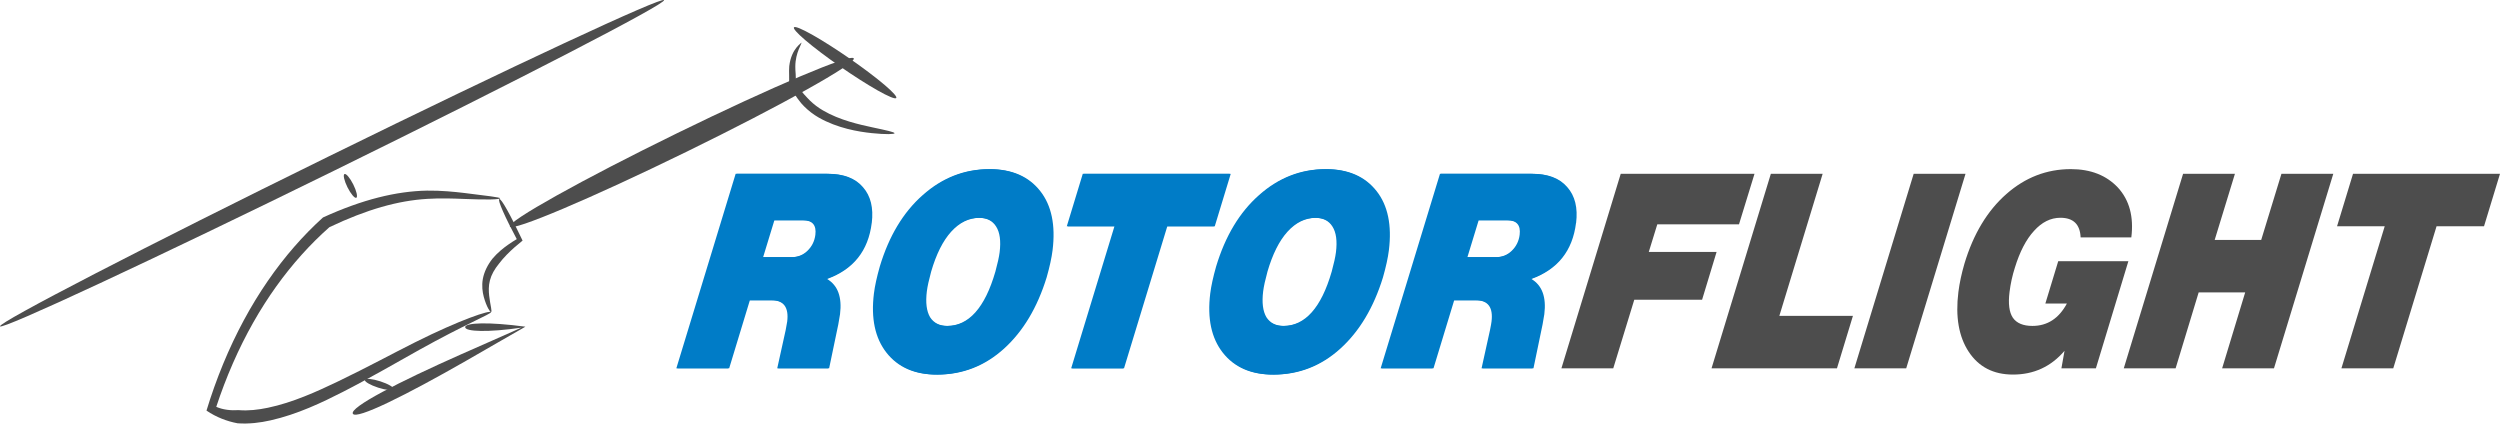
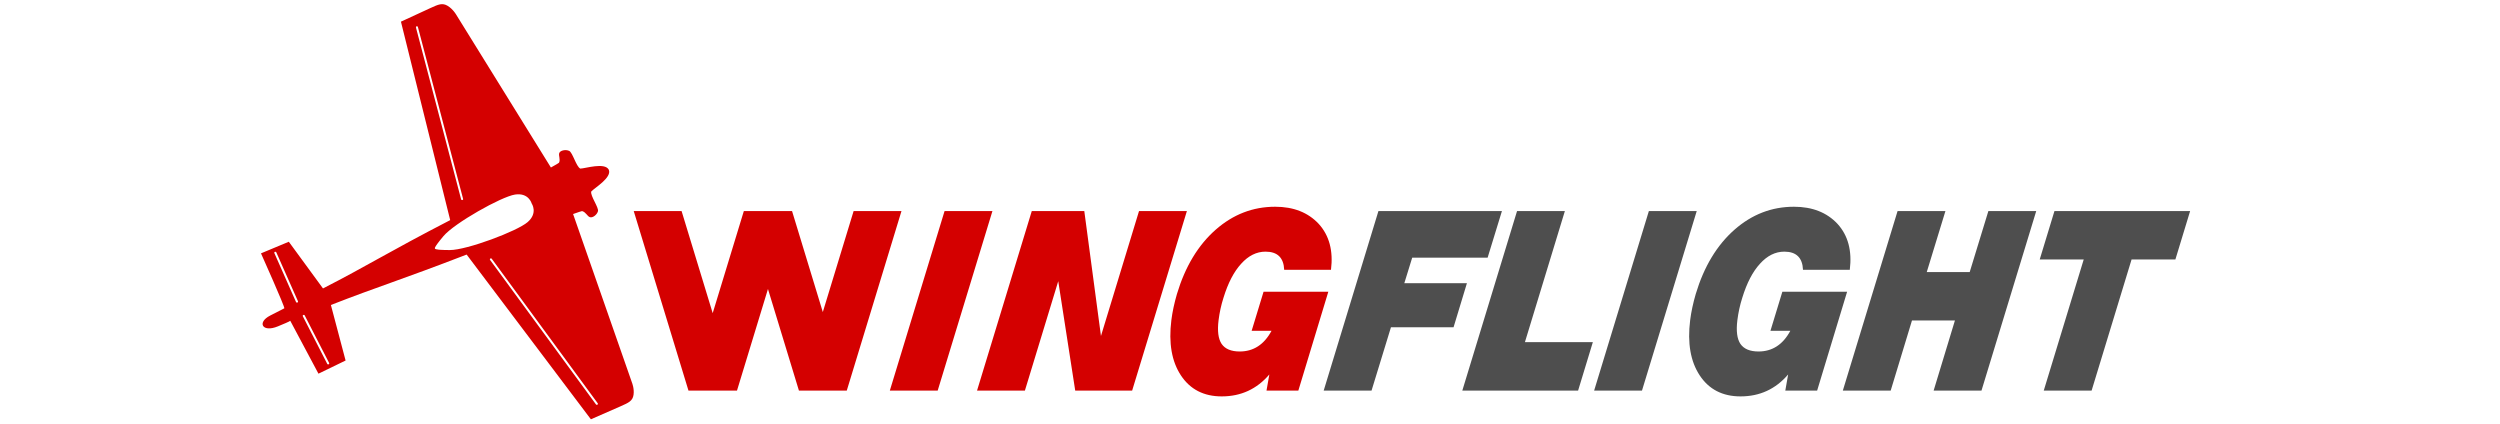
<svg xmlns="http://www.w3.org/2000/svg" id="svg1541" version="1.1" viewBox="0 0 61.051 10.343" height="10.343mm" width="61.051mm">
  <defs id="defs1535" />
-   <g transform="translate(-37.13612,-149.3998)" id="layer1">
-     <g id="g1344" style="display:inline" transform="translate(-10.22615,-32.11308)">
-       <g id="g850" transform="translate(2.449846,17.63889)">
-         <path d="m 87.758,168.119 -0.379,1.234 h -1.995 l -0.208,0.674 h 1.656 l -0.354,1.167 h -1.656 l -0.513,1.674 h -1.266 l 1.448,-4.749 z" style="font-style:italic;font-variant:normal;font-weight:900;font-stretch:normal;font-size:6.14px;line-height:1.25;font-family:'Helvetica Now Text';-inkscape-font-specification:'Helvetica Now Text Heavy Italic';letter-spacing:0px;word-spacing:0px;fill:#4d4d4d;fill-opacity:1;stroke:none;stroke-width:0.228" id="path564" />
-         <path d="m 89.422,168.119 -1.057,3.468 h 1.797 l -0.39,1.281 h -3.063 l 1.448,-4.749 z" style="font-style:italic;font-variant:normal;font-weight:900;font-stretch:normal;font-size:6.14px;line-height:1.25;font-family:'Helvetica Now Text';-inkscape-font-specification:'Helvetica Now Text Heavy Italic';letter-spacing:0px;word-spacing:0px;fill:#4d4d4d;fill-opacity:1;stroke:none;stroke-width:0.228" id="path566" />
-         <path d="m 91.463,172.868 h -1.266 l 1.448,-4.749 h 1.266 z" style="font-style:italic;font-variant:normal;font-weight:900;font-stretch:normal;font-size:6.14px;line-height:1.25;font-family:'Helvetica Now Text';-inkscape-font-specification:'Helvetica Now Text Heavy Italic';letter-spacing:0px;word-spacing:0px;fill:#4d4d4d;fill-opacity:1;stroke:none;stroke-width:0.228" id="path568" />
-         <path d="m 95.175,170.253 h 1.713 l -0.793,2.615 h -0.842 l 0.076,-0.427 q -0.496,0.58 -1.259,0.58 -0.712,0 -1.079,-0.554 -0.367,-0.554 -0.254,-1.461 0.041,-0.327 0.148,-0.694 0.327,-1.087 1.025,-1.701 0.691,-0.607 1.573,-0.607 0.729,0 1.153,0.454 0.418,0.46 0.324,1.214 h -1.238 q -0.02,-0.48 -0.494,-0.48 -0.356,0 -0.644,0.32 -0.288,0.313 -0.468,0.9 -0.092,0.287 -0.13,0.594 -0.053,0.427 0.081,0.627 0.139,0.2 0.478,0.2 0.548,0 0.842,-0.547 h -0.526 z" style="font-style:italic;font-variant:normal;font-weight:900;font-stretch:normal;font-size:6.14px;line-height:1.25;font-family:'Helvetica Now Text';-inkscape-font-specification:'Helvetica Now Text Heavy Italic';letter-spacing:0px;word-spacing:0px;fill:#4d4d4d;fill-opacity:1;stroke:none;stroke-width:0.228" id="path570" />
-         <path d="m 100.132,169.733 0.494,-1.614 h 1.266 l -1.448,4.749 h -1.266 l 0.563,-1.854 h -1.136 l -0.563,1.854 h -1.266 l 1.448,-4.749 h 1.266 l -0.494,1.614 z" style="font-style:italic;font-variant:normal;font-weight:900;font-stretch:normal;font-size:6.14px;line-height:1.25;font-family:'Helvetica Now Text';-inkscape-font-specification:'Helvetica Now Text Heavy Italic';letter-spacing:0px;word-spacing:0px;fill:#4d4d4d;fill-opacity:1;stroke:none;stroke-width:0.228" id="path572" />
-         <path d="m 102.374,168.119 h 3.589 l -0.39,1.281 h -1.159 l -1.057,3.468 h -1.266 l 1.057,-3.468 h -1.164 z" style="font-style:italic;font-variant:normal;font-weight:900;font-stretch:normal;font-size:6.14px;line-height:1.25;font-family:'Helvetica Now Text';-inkscape-font-specification:'Helvetica Now Text Heavy Italic';letter-spacing:0px;word-spacing:0px;fill:#4d4d4d;fill-opacity:1;stroke:none;stroke-width:0.228" id="path574" />
-       </g>
-       <g transform="matrix(0.05083588,0,0,0.05083588,52.01612,181.5977)" style="font-style:normal;font-weight:normal;font-size:43.74px;line-height:1.25;font-family:sans-serif;display:inline;fill:#4d4d4d;fill-opacity:1;stroke:none;stroke-width:1.094" id="g385">
-         <path style="opacity:1;fill:#4d4d4d;fill-opacity:1;stroke:none;stroke-width:0;stroke-linecap:butt;stroke-linejoin:miter;stroke-miterlimit:4;stroke-dasharray:none;stroke-opacity:1" d="m 144.303,148.3 c 0.258,0.747 -13.24,6.262 -34.537,18.15 -8.451,4.723 -24.241,13.84 -36.539,20.106 -9.98,5.104 -21.899,10.8 -34.793,13.707 -4.976,1.126 -10.339,1.801 -15.841,1.411 -5.064,-0.95 -10.242,-2.897 -14.946,-6.101 2.261,-7.431 4.914,-14.941 8.003,-22.423 12.201,-29.554 28.87,-53.099 47.967,-70.357 0,0 1.1e-5,0 1.1e-5,0 18.953,-8.653 35.214,-12.608 49.939,-12.891 6.703,-0.095 13.241,0.57 17.946,1.133 11.007,1.312 17.203,2.152 17.199,2.502 -0.009,0.675 -6.293,0.817 -17.428,0.359 -4.629,-0.188 -11.233,-0.444 -17.562,-0.032 -13.995,0.842 -28.971,5.018 -47.015,13.6 -3e-6,0 -6e-6,0 -1e-5,0 -18.305,16.191 -34.314,37.888 -46.364,65.383 -3.051,6.961 -5.701,13.965 -7.992,20.917 3.183,1.399 6.957,1.843 10.746,1.582 4.65,0.401 9.423,-0.177 14.035,-1.133 12.004,-2.499 23.647,-7.841 33.649,-12.624 14.117,-6.775 26.472,-13.525 37.053,-18.813 22,-11.007 36.094,-15.594 36.48,-14.476 z" id="path367" />
-         <path style="fill:#4d4d4d;fill-opacity:1;stroke:none;stroke-width:0.265px;stroke-linecap:butt;stroke-linejoin:miter;stroke-opacity:1" d="m 153.389,107.163 c -1.212,-2.479 34.808,-22.587 80.402,-44.882 45.594,-22.296 83.582,-38.378 84.795,-35.899 1.212,2.479 -34.808,22.587 -80.402,44.882 -45.594,22.296 -83.582,38.378 -84.795,35.899 z" id="path369" />
-         <path style="fill:#4d4d4d;fill-opacity:1;stroke:none;stroke-width:0.265px;stroke-linecap:butt;stroke-linejoin:miter;stroke-opacity:1" d="m 77.948,197.067 c -1.572,-3.099 22.168,-15.293 51.925,-28.49 10.618,-4.709 20.607,-9.044 29.063,-12.853 -15.94,2.342 -27.024,1.961 -27.024,-0.229 0,-2.163 11.259,-2.597 28.938,-0.229 -8.043,4.562 -17.6,10.142 -27.928,16.059 -29.243,16.755 -53.409,28.825 -54.974,25.742 z" id="path371" />
-         <path style="fill:#4d4d4d;fill-opacity:1;stroke:none;stroke-width:0.265px;stroke-linecap:butt;stroke-linejoin:miter;stroke-opacity:1" d="M -91.538,155.096 C -92.427,153.287 -21.695,116.72 66.345,73.472 154.385,30.225 226.559,-3.407 227.447,-1.599 228.335,0.209 157.603,36.777 69.564,80.024 -18.476,123.272 -90.65,156.904 -91.538,155.096 Z" id="path373" />
-         <path style="fill:#4d4d4d;fill-opacity:1;stroke:none;stroke-width:0.265px;stroke-linecap:butt;stroke-linejoin:miter;stroke-opacity:1" d="m 83.722,180.803 c 0.271,-0.841 3.584,-0.525 7.394,0.704 3.81,1.229 6.683,2.909 6.411,3.749 -0.271,0.841 -3.584,0.525 -7.394,-0.704 -3.81,-1.229 -6.683,-2.909 -6.411,-3.749 z" id="path375" />
-         <path style="fill:#4d4d4d;fill-opacity:1;stroke:none;stroke-width:0.265px;stroke-linecap:butt;stroke-linejoin:miter;stroke-opacity:1" d="m 148.294,93.964 c 0.898,-0.449 5.437,7.708 11.193,19.949 0,0 1e-5,0 1e-5,0 -2.473,1.978 -5.132,4.237 -7.565,6.734 -1.386,1.422 -2.648,2.868 -3.78,4.359 -2.159,2.662 -3.658,5.319 -4.342,8.026 -0.689,2.586 -0.6,5.27 -0.356,7.398 0,0 0,0 0,0 0.553,4.769 1.567,7.646 0.859,7.87 -0.265,0.084 -2.127,-2.418 -3.456,-7.365 0,0 0,0 0,0 -0.62,-2.304 -1.036,-5.343 -0.444,-8.643 0.642,-3.381 2.249,-6.697 4.666,-9.748 1.162,-1.374 2.458,-2.66 3.879,-3.881 2.5,-2.147 5.208,-3.934 7.747,-5.459 0,0 0,0 0,0 -5.606,-10.499 -9.306,-18.788 -8.401,-19.24 z" id="path377" />
-         <path style="fill:#4d4d4d;fill-opacity:1;stroke:none;stroke-width:0.265px;stroke-linecap:butt;stroke-linejoin:miter;stroke-opacity:1" d="m 73.924,81.94 c 0.765,-0.383 2.663,1.86 4.235,5.005 1.573,3.145 2.228,6.009 1.463,6.391 -0.765,0.383 -2.663,-1.86 -4.235,-5.005 -1.573,-3.145 -2.228,-6.009 -1.463,-6.391 z" id="path379" />
-         <path style="fill:#4d4d4d;fill-opacity:1;stroke:none;stroke-width:0.265px;stroke-linecap:butt;stroke-linejoin:miter;stroke-opacity:1" d="m 293.402,18.787 c 0.484,0.314 -2.882,4.593 -2.894,11.524 -0.07,2.207 0.488,4.831 0.114,8.078 1.65,2.22 3.505,4.771 5.551,6.843 1.698,1.869 3.682,3.594 5.925,5.087 0.541,0.36 1.089,0.702 1.643,1.025 0,0 0,10e-7 0,10e-7 8.118,4.79 17.828,6.877 23.951,8.194 6.532,1.405 10.552,2.226 10.479,2.82 -0.056,0.456 -4.178,0.634 -10.916,-0.074 -6.416,-0.674 -16.442,-2.312 -25.517,-7.483 0,-10e-7 -10e-6,-10e-7 -10e-6,-10e-7 -0.628,-0.362 -1.248,-0.746 -1.858,-1.153 -2.533,-1.688 -4.754,-3.664 -6.63,-5.822 -2.347,-2.879 -4.275,-6.043 -5.864,-8.667 0.387,-2.965 -0.056,-6.139 0.203,-9.036 1.012,-8.636 6.088,-11.156 5.812,-11.335 z" id="path381" />
-         <path style="fill:#4d4d4d;fill-opacity:1;stroke:none;stroke-width:0.304px;stroke-linecap:butt;stroke-linejoin:miter;stroke-opacity:1" d="m 298.827,20.523 c -10.526,-8.381 -12.082,-11.635 -3.472,-7.264 8.61,4.371 24.141,14.72 34.667,23.101 10.526,8.381 12.082,11.635 3.472,7.264 -8.61,-4.371 -24.141,-14.72 -34.667,-23.101 z" id="path383" />
-       </g>
-       <g id="g863" transform="translate(2.449846,17.63889)" style="fill:#007cc7;fill-opacity:1">
-         <path d="m 66.176,169.32 q -0.126,1.02 -1.091,1.367 0.395,0.233 0.317,0.86 -0.009,0.073 -0.042,0.247 l -0.224,1.074 h -1.243 l 0.206,-0.934 q 0.029,-0.147 0.037,-0.207 0.064,-0.52 -0.382,-0.52 h -0.554 l -0.505,1.661 h -1.266 l 1.448,-4.749 h 2.233 q 0.577,0 0.853,0.327 0.282,0.32 0.214,0.874 z m -2.652,0.834 h 0.718 q 0.226,0 0.386,-0.153 0.167,-0.16 0.196,-0.394 0.044,-0.354 -0.307,-0.354 h -0.718 z" style="font-style:italic;font-variant:normal;font-weight:900;font-stretch:normal;font-size:6.14px;line-height:1.25;font-family:'Helvetica Now Text';-inkscape-font-specification:'Helvetica Now Text Heavy Italic';font-variant-ligatures:normal;font-variant-caps:normal;font-variant-numeric:normal;font-feature-settings:normal;text-align:start;letter-spacing:0px;word-spacing:0px;writing-mode:lr-tb;text-anchor:start;fill:#007cc7;fill-opacity:1;stroke:none;stroke-width:0.228" id="path554" />
-         <path d="m 67.778,173.021 q -0.797,0 -1.217,-0.534 -0.42,-0.534 -0.307,-1.447 0.034,-0.273 0.144,-0.66 0.336,-1.114 1.047,-1.741 0.712,-0.634 1.622,-0.634 0.803,0 1.223,0.534 0.415,0.527 0.301,1.447 -0.034,0.273 -0.144,0.66 -0.341,1.107 -1.041,1.741 -0.7,0.634 -1.627,0.634 z m 0.255,-1.187 q 0.803,0 1.187,-1.327 0.082,-0.3 0.104,-0.474 0.051,-0.414 -0.086,-0.627 -0.132,-0.213 -0.426,-0.213 -0.39,0 -0.698,0.34 -0.301,0.333 -0.488,0.974 -0.082,0.3 -0.105,0.48 -0.051,0.414 0.08,0.634 0.137,0.213 0.431,0.213 z" style="font-style:italic;font-variant:normal;font-weight:900;font-stretch:normal;font-size:6.14px;line-height:1.25;font-family:'Helvetica Now Text';-inkscape-font-specification:'Helvetica Now Text Heavy Italic';font-variant-ligatures:normal;font-variant-caps:normal;font-variant-numeric:normal;font-feature-settings:normal;text-align:start;letter-spacing:0px;word-spacing:0px;writing-mode:lr-tb;text-anchor:start;fill:#007cc7;fill-opacity:1;stroke:none;stroke-width:0.228" id="path556" />
-         <path d="m 71.354,168.119 h 3.589 l -0.39,1.281 h -1.159 l -1.057,3.468 h -1.266 l 1.057,-3.468 h -1.164 z" style="font-style:italic;font-variant:normal;font-weight:900;font-stretch:normal;font-size:6.14px;line-height:1.25;font-family:'Helvetica Now Text';-inkscape-font-specification:'Helvetica Now Text Heavy Italic';font-variant-ligatures:normal;font-variant-caps:normal;font-variant-numeric:normal;font-feature-settings:normal;text-align:start;letter-spacing:0px;word-spacing:0px;writing-mode:lr-tb;text-anchor:start;fill:#007cc7;fill-opacity:1;stroke:none;stroke-width:0.228" id="path558" />
-         <path d="m 75.991,173.021 q -0.797,0 -1.217,-0.534 -0.42,-0.534 -0.307,-1.447 0.034,-0.273 0.144,-0.66 0.336,-1.114 1.047,-1.741 0.712,-0.634 1.622,-0.634 0.803,0 1.223,0.534 0.415,0.527 0.301,1.447 -0.034,0.273 -0.144,0.66 -0.341,1.107 -1.041,1.741 -0.7,0.634 -1.627,0.634 z m 0.255,-1.187 q 0.803,0 1.187,-1.327 0.082,-0.3 0.104,-0.474 0.051,-0.414 -0.086,-0.627 -0.132,-0.213 -0.426,-0.213 -0.39,0 -0.698,0.34 -0.301,0.333 -0.488,0.974 -0.082,0.3 -0.105,0.48 -0.051,0.414 0.08,0.634 0.137,0.213 0.431,0.213 z" style="font-style:italic;font-variant:normal;font-weight:900;font-stretch:normal;font-size:6.14px;line-height:1.25;font-family:'Helvetica Now Text';-inkscape-font-specification:'Helvetica Now Text Heavy Italic';font-variant-ligatures:normal;font-variant-caps:normal;font-variant-numeric:normal;font-feature-settings:normal;text-align:start;letter-spacing:0px;word-spacing:0px;writing-mode:lr-tb;text-anchor:start;fill:#007cc7;fill-opacity:1;stroke:none;stroke-width:0.228" id="path560" />
-         <path d="m 83.375,169.32 q -0.126,1.02 -1.091,1.367 0.395,0.233 0.317,0.86 -0.009,0.073 -0.042,0.247 l -0.223,1.074 h -1.243 l 0.206,-0.934 q 0.03,-0.147 0.037,-0.207 0.064,-0.52 -0.382,-0.52 h -0.554 l -0.505,1.661 h -1.266 l 1.448,-4.749 h 2.233 q 0.576,0 0.853,0.327 0.282,0.32 0.214,0.874 z m -2.652,0.834 h 0.718 q 0.226,0 0.386,-0.153 0.167,-0.16 0.196,-0.394 0.044,-0.354 -0.307,-0.354 H 80.998 Z" style="font-style:italic;font-variant:normal;font-weight:900;font-stretch:normal;font-size:6.14px;line-height:1.25;font-family:'Helvetica Now Text';-inkscape-font-specification:'Helvetica Now Text Heavy Italic';font-variant-ligatures:normal;font-variant-caps:normal;font-variant-numeric:normal;font-feature-settings:normal;text-align:start;letter-spacing:0px;word-spacing:0px;writing-mode:lr-tb;text-anchor:start;fill:#007cc7;fill-opacity:1;stroke:none;stroke-width:0.228" id="path562" />
-         <g transform="translate(1.543403,-8.57446)" id="g831" style="fill:#007cc7;fill-opacity:1">
-           <path d="m 64.657,177.894 q -0.126,1.02 -1.091,1.367 0.395,0.233 0.317,0.86 -0.009,0.073 -0.042,0.247 l -0.224,1.074 h -1.243 l 0.206,-0.934 q 0.029,-0.147 0.037,-0.207 0.064,-0.52 -0.382,-0.52 h -0.554 l -0.505,1.661 h -1.266 l 1.448,-4.749 h 2.233 q 0.577,0 0.853,0.327 0.282,0.32 0.214,0.874 z m -2.652,0.834 h 0.718 q 0.226,0 0.386,-0.153 0.167,-0.16 0.196,-0.394 0.044,-0.354 -0.307,-0.354 h -0.718 z" style="font-style:italic;font-variant:normal;font-weight:900;font-stretch:normal;font-size:6.14px;line-height:1.25;font-family:'Helvetica Now Text';-inkscape-font-specification:'Helvetica Now Text Heavy Italic';font-variant-ligatures:normal;font-variant-caps:normal;font-variant-numeric:normal;font-feature-settings:normal;text-align:start;letter-spacing:0px;word-spacing:0px;writing-mode:lr-tb;text-anchor:start;fill:#007cc7;fill-opacity:1;stroke:none;stroke-width:0.228" id="path783" />
-           <path d="m 66.26,181.596 q -0.797,0 -1.217,-0.534 -0.42,-0.534 -0.307,-1.447 0.034,-0.273 0.144,-0.66 0.336,-1.114 1.047,-1.741 0.712,-0.634 1.622,-0.634 0.803,0 1.223,0.534 0.415,0.527 0.301,1.447 -0.034,0.273 -0.144,0.66 -0.341,1.107 -1.041,1.741 -0.7,0.634 -1.627,0.634 z m 0.255,-1.187 q 0.803,0 1.187,-1.327 0.082,-0.3 0.104,-0.474 0.051,-0.414 -0.086,-0.627 -0.132,-0.213 -0.426,-0.213 -0.39,0 -0.698,0.34 -0.301,0.333 -0.488,0.974 -0.082,0.3 -0.105,0.48 -0.051,0.414 0.08,0.634 0.137,0.213 0.431,0.213 z" style="font-style:italic;font-variant:normal;font-weight:900;font-stretch:normal;font-size:6.14px;line-height:1.25;font-family:'Helvetica Now Text';-inkscape-font-specification:'Helvetica Now Text Heavy Italic';font-variant-ligatures:normal;font-variant-caps:normal;font-variant-numeric:normal;font-feature-settings:normal;text-align:start;letter-spacing:0px;word-spacing:0px;writing-mode:lr-tb;text-anchor:start;fill:#007cc7;fill-opacity:1;stroke:none;stroke-width:0.228" id="path785" />
-           <path d="m 69.835,176.694 h 3.589 l -0.39,1.281 h -1.159 l -1.057,3.468 h -1.266 l 1.057,-3.468 h -1.164 z" style="font-style:italic;font-variant:normal;font-weight:900;font-stretch:normal;font-size:6.14px;line-height:1.25;font-family:'Helvetica Now Text';-inkscape-font-specification:'Helvetica Now Text Heavy Italic';font-variant-ligatures:normal;font-variant-caps:normal;font-variant-numeric:normal;font-feature-settings:normal;text-align:start;letter-spacing:0px;word-spacing:0px;writing-mode:lr-tb;text-anchor:start;fill:#007cc7;fill-opacity:1;stroke:none;stroke-width:0.228" id="path787" />
-           <path d="m 74.473,181.596 q -0.797,0 -1.217,-0.534 -0.42,-0.534 -0.307,-1.447 0.034,-0.273 0.144,-0.66 0.336,-1.114 1.047,-1.741 0.712,-0.634 1.622,-0.634 0.803,0 1.223,0.534 0.415,0.527 0.301,1.447 -0.034,0.273 -0.144,0.66 -0.341,1.107 -1.041,1.741 -0.7,0.634 -1.627,0.634 z m 0.255,-1.187 q 0.803,0 1.187,-1.327 0.082,-0.3 0.104,-0.474 0.051,-0.414 -0.086,-0.627 -0.132,-0.213 -0.426,-0.213 -0.39,0 -0.698,0.34 -0.301,0.333 -0.488,0.974 -0.082,0.3 -0.105,0.48 -0.051,0.414 0.08,0.634 0.137,0.213 0.431,0.213 z" style="font-style:italic;font-variant:normal;font-weight:900;font-stretch:normal;font-size:6.14px;line-height:1.25;font-family:'Helvetica Now Text';-inkscape-font-specification:'Helvetica Now Text Heavy Italic';font-variant-ligatures:normal;font-variant-caps:normal;font-variant-numeric:normal;font-feature-settings:normal;text-align:start;letter-spacing:0px;word-spacing:0px;writing-mode:lr-tb;text-anchor:start;fill:#007cc7;fill-opacity:1;stroke:none;stroke-width:0.228" id="path789" />
-           <path d="m 81.856,177.894 q -0.126,1.02 -1.091,1.367 0.395,0.233 0.317,0.86 -0.009,0.073 -0.042,0.247 l -0.223,1.074 h -1.243 l 0.206,-0.934 q 0.03,-0.147 0.037,-0.207 0.064,-0.52 -0.382,-0.52 h -0.554 l -0.505,1.661 h -1.266 l 1.448,-4.749 h 2.233 q 0.576,0 0.853,0.327 0.282,0.32 0.214,0.874 z m -2.652,0.834 h 0.718 q 0.226,0 0.386,-0.153 0.167,-0.16 0.196,-0.394 0.044,-0.354 -0.307,-0.354 h -0.718 z" style="font-style:italic;font-variant:normal;font-weight:900;font-stretch:normal;font-size:6.14px;line-height:1.25;font-family:'Helvetica Now Text';-inkscape-font-specification:'Helvetica Now Text Heavy Italic';font-variant-ligatures:normal;font-variant-caps:normal;font-variant-numeric:normal;font-feature-settings:normal;text-align:start;letter-spacing:0px;word-spacing:0px;writing-mode:lr-tb;text-anchor:start;fill:#007cc7;fill-opacity:1;stroke:none;stroke-width:0.228" id="path791" />
-         </g>
-       </g>
-     </g>
+   <g id="g2" transform="matrix(0.9231516,0,0,0.9231516,6.179683,-1.722621)">
+     <path id="path4-7" style="fill:#d40000;fill-opacity:1;stroke:none;stroke-width:0.054;stroke-linejoin:round;stroke-dasharray:none;stroke-opacity:1" d="M 1.73,11.751 2.448,11.403 2.059,9.934 c 1.248,-0.488 1.839,-0.657 3.591,-1.334 l 3.287,4.358 c 0,0 0.573,-0.251 0.787,-0.345 0.213,-0.094 0.317,-0.141 0.341,-0.302 0.024,-0.161 -0.039,-0.317 -0.039,-0.317 L 8.466,7.528 c 0.132,-0.047 0.229,-0.08 0.238,-0.078 0.103,0.028 0.135,0.137 0.207,0.161 0.072,0.024 0.186,-0.061 0.213,-0.157 0.027,-0.096 -0.207,-0.409 -0.178,-0.522 0.086,-0.095 0.554,-0.369 0.464,-0.577 -0.106,-0.201 -0.623,-0.031 -0.753,-0.029 -0.108,-0.051 -0.203,-0.427 -0.295,-0.469 -0.093,-0.042 -0.234,-0.013 -0.261,0.056 -0.027,0.069 0.037,0.163 -0.007,0.257 -0.004,0.008 -0.092,0.059 -0.215,0.127 l -2.504,-4.041 c 0,0 -0.083,-0.147 -0.225,-0.234 -0.142,-0.087 -0.246,-0.04 -0.458,0.057 -0.211,0.098 -0.78,0.36 -0.78,0.36 l 1.303,5.25 c -1.665,0.86 -2.175,1.198 -3.365,1.807 L 0.946,8.261 0.21,8.568 c 0,0 0.645,1.44 0.617,1.454 -0.028,0.014 -0.021,0.01 -0.375,0.192 -0.354,0.182 -0.207,0.455 0.203,0.286 0.41,-0.169 0.272,-0.124 0.33,-0.147 z m 0.248,-0.246 c -0.007,-0.002 -0.013,-0.008 -0.016,-0.014 L 1.317,10.233 c -0.007,-0.013 -0.001,-0.029 0.013,-0.036 0.013,-0.006 0.03,-0.001 0.036,0.012 l 0.646,1.258 c 0.007,0.013 0.002,0.029 -0.011,0.036 -0.006,0.003 -0.014,0.003 -0.021,7.8e-4 z m 7.132,1.066 c -0.012,0.008 -0.029,0.006 -0.038,-0.006 L 6.27,8.742 c -0.009,-0.012 -0.006,-0.029 0.006,-0.037 0.012,-0.008 0.029,-0.006 0.038,0.006 l 2.803,3.822 c 0.009,0.012 0.006,0.029 -0.006,0.038 z M 1.151,9.869 c -0.006,-0.002 -0.012,-0.009 -0.015,-0.015 l -0.572,-1.292 c -0.006,-0.013 4.27e-4,-0.029 0.015,-0.035 0.014,-0.005 0.03,9.4e-4 0.036,0.014 L 1.188,9.834 c 0.006,0.014 -3.62e-4,0.03 -0.015,0.035 -0.007,0.003 -0.014,0.002 -0.021,7.6e-4 z m 3.751,-1.4 c -0.11,-0.012 -0.087,-0.03 -0.087,-0.03 0,0 -0.066,0.016 0.222,-0.327 0.288,-0.343 1.527,-1.042 1.891,-1.099 0.364,-0.057 0.443,0.236 0.443,0.236 0,0 0.172,0.25 -0.107,0.492 -0.279,0.242 -1.61,0.74 -2.057,0.74 -0.112,1.2e-4 -0.192,-0.003 -0.25,-0.007 -0.022,-10e-4 -0.04,-0.003 -0.056,-0.004 z m 0.636,-1.31 c -0.015,0.003 -0.03,-0.005 -0.034,-0.02 l -1.195,-4.546 c -0.003,-0.014 0.005,-0.029 0.019,-0.032 0.015,-0.003 0.03,0.006 0.033,0.02 l 1.195,4.545 c 0.005,0.014 -0.004,0.029 -0.02,0.033 z" />
+     <path id="path3150-69" style="font-style:italic;font-variant:normal;font-weight:900;font-stretch:normal;font-size:6.14px;line-height:1.25;font-family:'Helvetica Now Text';-inkscape-font-specification:'Helvetica Now Text Heavy Italic';letter-spacing:0px;word-spacing:0px;display:inline;fill:#4e4e4e;fill-opacity:1;stroke:none;stroke-width:0.228" d="m 33.037,7.449 -0.379,1.234 h -1.995 l -0.208,0.674 h 1.656 l -0.354,1.167 h -1.656 l -0.513,1.674 h -1.266 l 1.448,-4.749 z" />
+     <path id="path3152-9" style="font-style:italic;font-variant:normal;font-weight:900;font-stretch:normal;font-size:6.14px;line-height:1.25;font-family:'Helvetica Now Text';-inkscape-font-specification:'Helvetica Now Text Heavy Italic';letter-spacing:0px;word-spacing:0px;display:inline;fill:#4e4e4e;fill-opacity:1;stroke:none;stroke-width:0.228" d="m 34.702,7.449 -1.057,3.468 h 1.797 l -0.39,1.281 h -3.063 l 1.448,-4.749 z" />
+     <path id="path3154-7" style="font-style:italic;font-variant:normal;font-weight:900;font-stretch:normal;font-size:6.14px;line-height:1.25;font-family:'Helvetica Now Text';-inkscape-font-specification:'Helvetica Now Text Heavy Italic';letter-spacing:0px;word-spacing:0px;display:inline;fill:#4e4e4e;fill-opacity:1;stroke:none;stroke-width:0.228" d="m 36.742,12.198 h -1.266 l 1.448,-4.749 h 1.266 z" />
+     <path id="path3156-7" style="font-style:italic;font-variant:normal;font-weight:900;font-stretch:normal;font-size:6.14px;line-height:1.25;font-family:'Helvetica Now Text';-inkscape-font-specification:'Helvetica Now Text Heavy Italic';letter-spacing:0px;word-spacing:0px;display:inline;fill:#4e4e4e;fill-opacity:1;stroke:none;stroke-width:0.228" d="m 40.455,9.584 h 1.713 l -0.793,2.615 h -0.842 l 0.075,-0.427 q -0.496,0.58 -1.259,0.58 -0.712,0 -1.079,-0.554 -0.367,-0.554 -0.254,-1.461 0.041,-0.327 0.148,-0.694 0.327,-1.087 1.025,-1.701 0.691,-0.607 1.573,-0.607 0.729,0 1.153,0.454 0.418,0.46 0.324,1.214 h -1.238 q -0.02,-0.48 -0.494,-0.48 -0.356,0 -0.644,0.32 -0.288,0.313 -0.468,0.9 -0.092,0.287 -0.13,0.594 -0.053,0.427 0.081,0.627 0.139,0.2 0.478,0.2 0.548,0 0.842,-0.547 h -0.526 z" />
+     <path id="path3158-5" style="font-style:italic;font-variant:normal;font-weight:900;font-stretch:normal;font-size:6.14px;line-height:1.25;font-family:'Helvetica Now Text';-inkscape-font-specification:'Helvetica Now Text Heavy Italic';letter-spacing:0px;word-spacing:0px;display:inline;fill:#4e4e4e;fill-opacity:1;stroke:none;stroke-width:0.228" d="m 45.411,9.063 0.494,-1.614 h 1.266 l -1.448,4.749 h -1.266 l 0.563,-1.854 h -1.136 l -0.563,1.854 h -1.266 l 1.448,-4.749 h 1.266 l -0.494,1.614 z" />
+     <path id="path3160-2" style="font-style:italic;font-variant:normal;font-weight:900;font-stretch:normal;font-size:6.14px;line-height:1.25;font-family:'Helvetica Now Text';-inkscape-font-specification:'Helvetica Now Text Heavy Italic';letter-spacing:0px;word-spacing:0px;display:inline;fill:#4e4e4e;fill-opacity:1;stroke:none;stroke-width:0.228" d="m 47.653,7.449 h 3.589 l -0.39,1.281 h -1.159 l -1.057,3.468 h -1.266 l 1.057,-3.468 h -1.164 z" />
+     <path id="path3156-2-5" style="font-style:italic;font-variant:normal;font-weight:900;font-stretch:normal;font-size:6.14px;line-height:1.25;font-family:'Helvetica Now Text';-inkscape-font-specification:'Helvetica Now Text Heavy Italic';letter-spacing:0px;word-spacing:0px;display:inline;fill:#d40000;fill-opacity:1;stroke:none;stroke-width:0.228" d="m 26.731,9.584 h 1.713 l -0.793,2.615 h -0.842 l 0.075,-0.427 q -0.496,0.58 -1.259,0.58 -0.712,0 -1.079,-0.554 -0.367,-0.554 -0.254,-1.461 0.041,-0.327 0.148,-0.694 0.327,-1.087 1.025,-1.701 0.691,-0.607 1.573,-0.607 0.729,0 1.153,0.454 0.418,0.46 0.324,1.214 h -1.238 q -0.02,-0.48 -0.494,-0.48 -0.356,0 -0.644,0.32 -0.288,0.313 -0.468,0.9 -0.092,0.287 -0.13,0.594 -0.053,0.427 0.081,0.627 0.139,0.2 0.478,0.2 0.548,0 0.842,-0.547 h -0.526 z" />
+     <path id="path1-43" style="font-style:italic;font-variant:normal;font-weight:900;font-stretch:normal;font-size:6.14px;line-height:1.25;font-family:'Helvetica Now Text';-inkscape-font-specification:'Helvetica Now Text Heavy Italic';letter-spacing:0px;word-spacing:0px;fill:#d40000;fill-opacity:1;stroke:none;stroke-width:0.228" d="m 20.6,7.449 -1.448,4.749 h 1.266 l 0.882,-2.894 0.449,2.894 h 0.24 0.633 0.633 L 24.703,7.449 H 23.437 L 22.43,10.754 21.989,7.449 h -0.123 -0.853 z" />
+     <path d="m 18.111,12.198 h -1.266 l 1.448,-4.749 h 1.266 z" style="font-style:italic;font-variant:normal;font-weight:900;font-stretch:normal;font-size:6.14px;line-height:1.25;font-family:'Helvetica Now Text';-inkscape-font-specification:'Helvetica Now Text Heavy Italic';letter-spacing:0px;word-spacing:0px;fill:#d40000;fill-opacity:1;stroke:none;stroke-width:0.228" id="path1-0-8" />
+     <path id="path1-0-7-5" style="font-style:italic;font-variant:normal;font-weight:900;font-stretch:normal;font-size:6.14px;line-height:1.25;font-family:'Helvetica Now Text';-inkscape-font-specification:'Helvetica Now Text Heavy Italic';letter-spacing:0px;word-spacing:0px;fill:#d40000;fill-opacity:1;stroke:none;stroke-width:0.228" d="m 10.07,7.449 1.448,4.749 h 1.266 0.018 l 0.819,-2.687 0.819,2.687 h 1.266 L 17.153,7.449 H 15.887 L 15.072,10.121 14.258,7.449 h -0.009 -1.257 -0.009 L 12.159,10.15 11.336,7.449 Z" />
  </g>
</svg>
